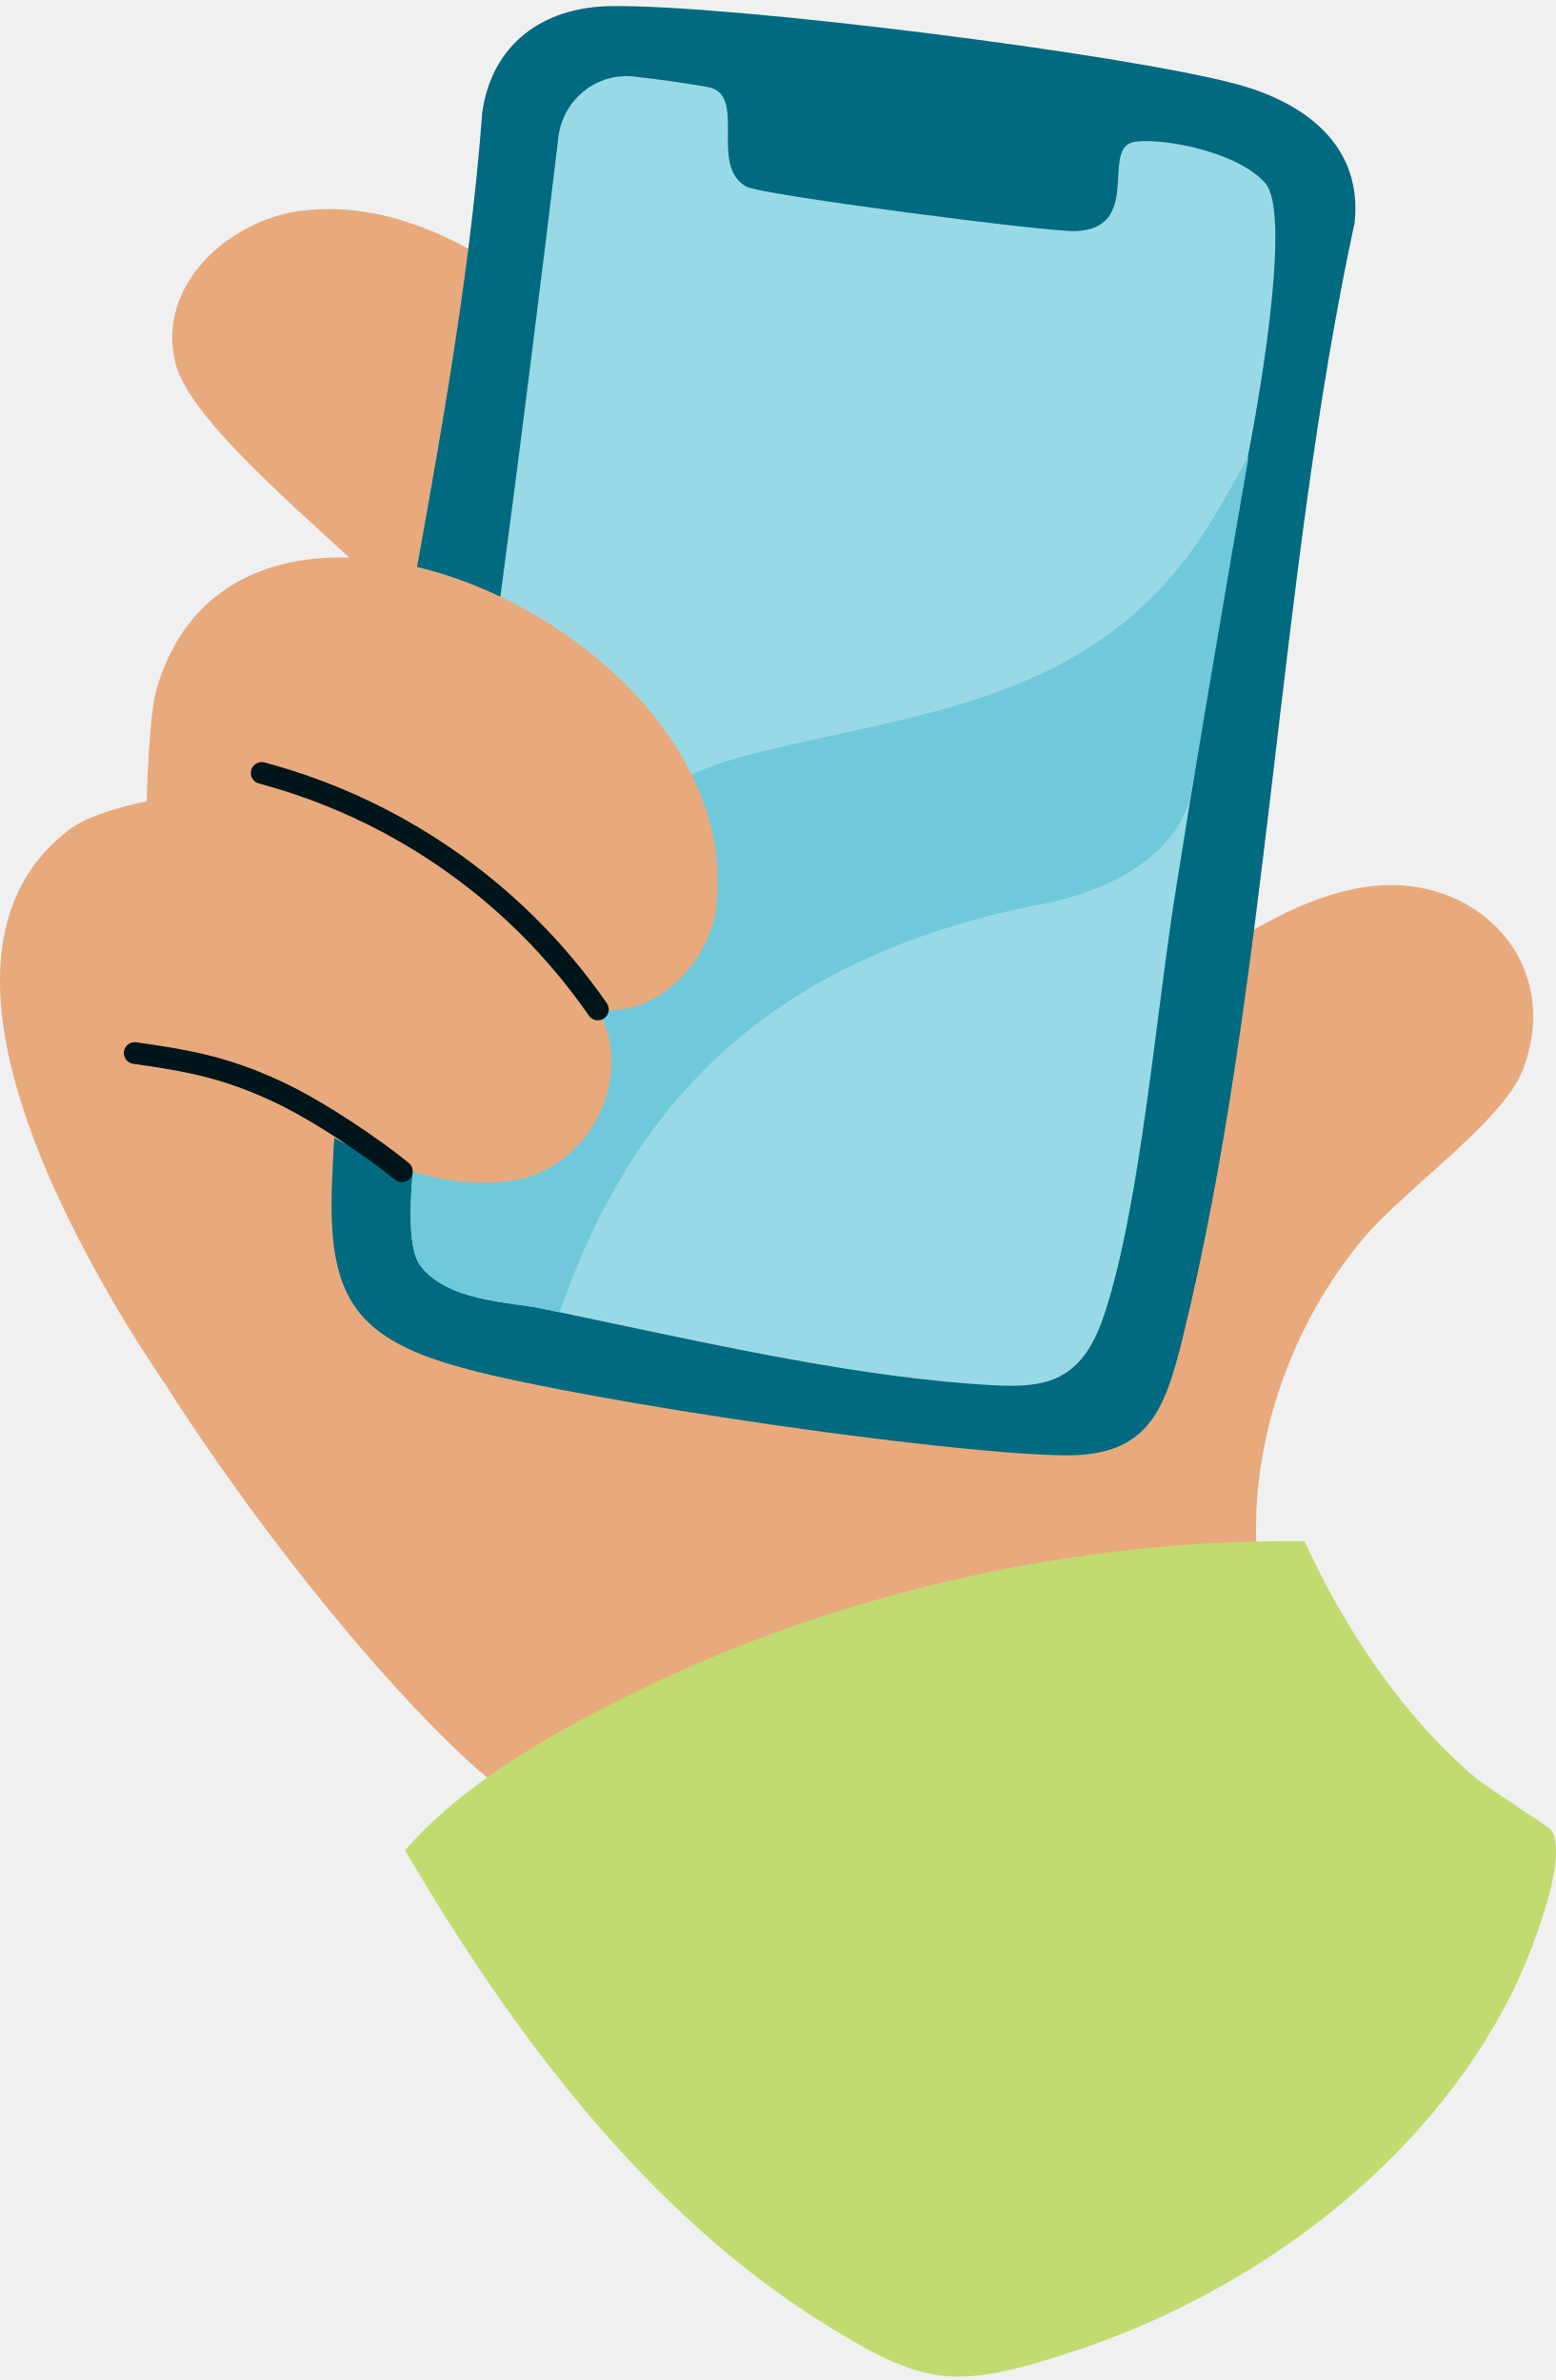
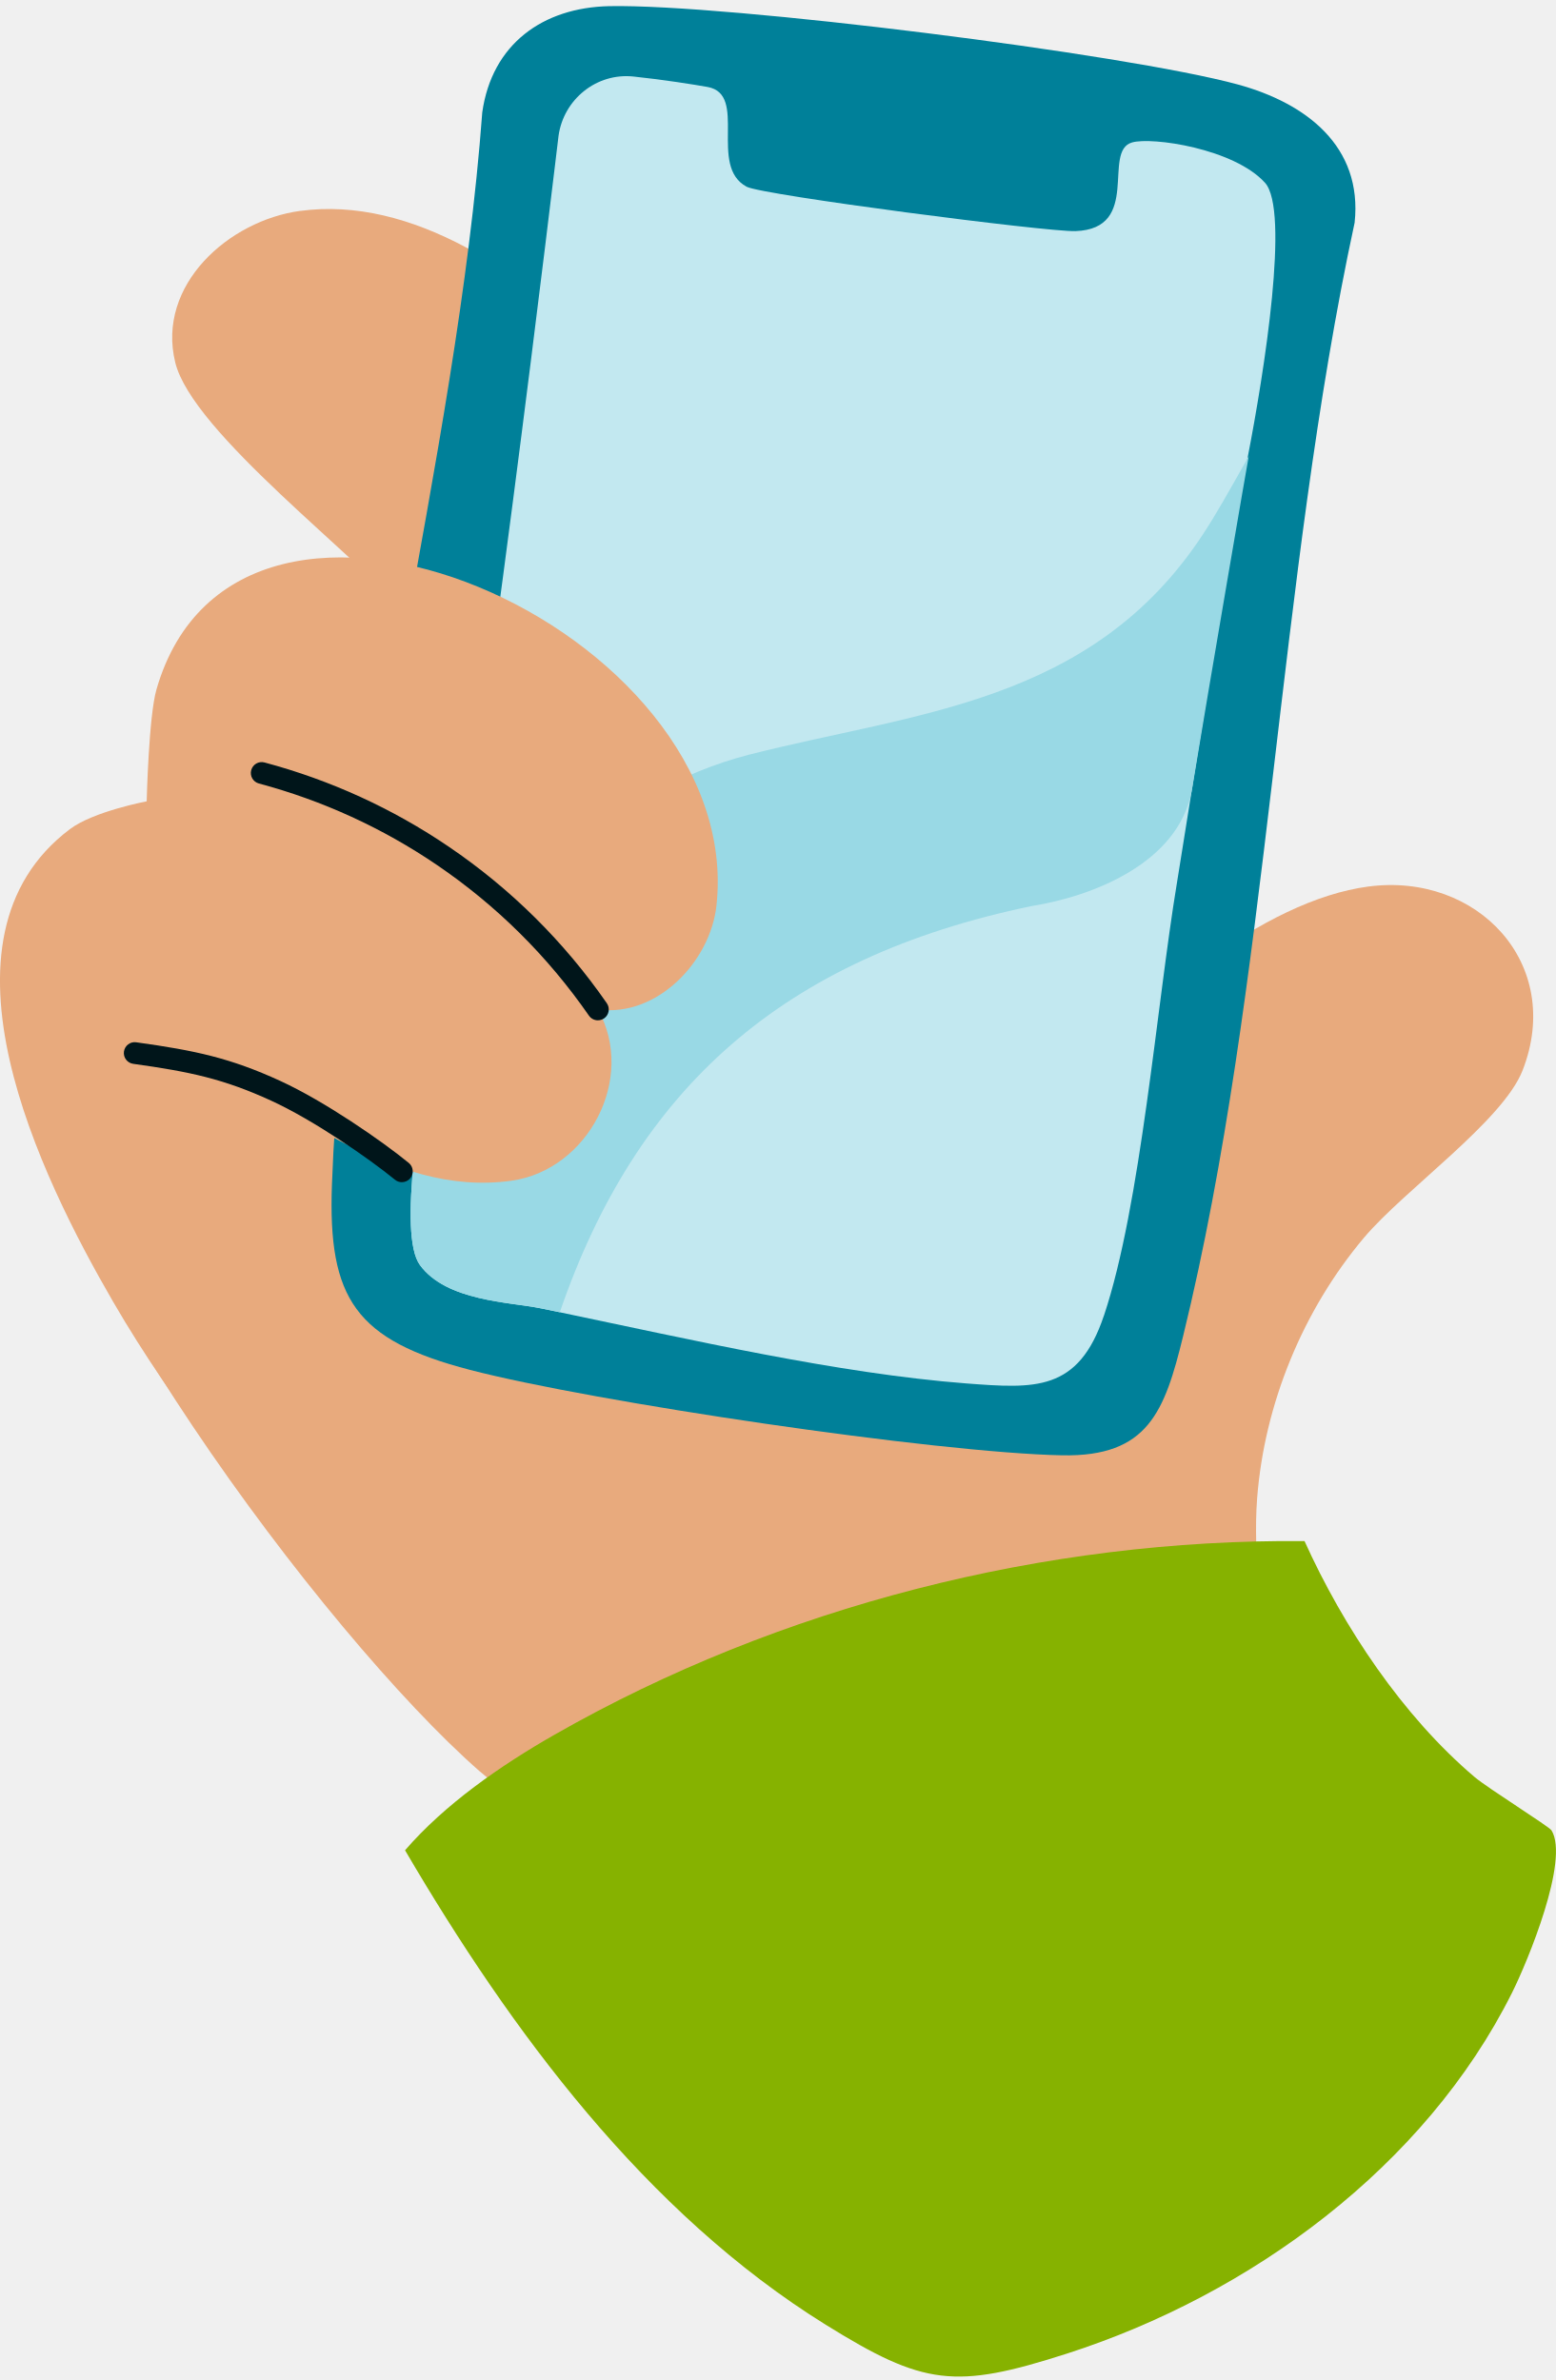
<svg xmlns="http://www.w3.org/2000/svg" width="200" height="306" viewBox="0 0 200 306" fill="none">
  <g clip-path="url(#clip0_7674_1018)">
    <path d="M38.573 27.121C67.065 23.26 97.194 65.481 108.983 87.362C120.677 109.069 131.631 135.517 139.535 158.904C146.339 179.037 158.849 205.114 131.694 214.712C109.878 222.425 102.855 209.425 97.046 191.489C84.041 151.341 82.439 113.991 53.213 79.895C46.081 71.576 24.71 55.605 22.522 46.59C20.099 36.621 29.425 28.357 38.578 27.115L38.573 27.121Z" fill="#E8AA7D" />
    <path d="M79.635 240.861C78.049 240.705 63.791 229.617 61.603 227.694C41.615 210.148 3.511 158.918 1.435 132.437C-1.648 93.103 60.509 104.485 83.266 110.032C107.562 115.952 163.337 149.352 162.816 152.839C162.344 156.001 147.976 206.906 144.222 211.253C136.67 220 81.171 241.016 79.632 240.866L79.635 240.861Z" fill="#E8AA7D" />
    <path d="M175.865 113.988C189.911 112.116 201.061 123.941 195.703 137.631C193.155 144.144 180.517 152.967 175.311 159.144C167.497 168.421 162.516 180.48 161.585 192.654C160.437 207.651 167.427 221.612 146.713 223.492C128.09 225.183 103.125 212.401 107.062 190.7C111.61 165.63 149.188 117.54 175.865 113.985V113.988Z" fill="#E8AA7D" />
-     <path d="M159.138 10.871C167.847 13.255 175.167 18.794 174.119 28.624C164.223 74.435 163.105 126.743 152.074 171.779C149.695 181.495 147.572 187.323 136.52 187.112C120.3 186.791 76.265 180.248 60.408 176.128C45.713 172.3 42.128 167.005 42.668 152.277C44.261 108.106 58.684 59.061 61.987 14.448C63.237 5.654 69.777 0.97 78.319 0.79C93.38 0.495 144.626 6.909 159.149 10.873L159.14 10.871H159.138Z" fill="#006A80" />
-     <path d="M160.346 58.947V58.955C159.787 61.814 159.299 64.079 158.99 65.309L153.16 101.768L151.272 113.554C148.664 129.297 146.65 154.948 141.897 169.152L141.889 169.16C138.604 178.969 132.99 178.535 124.237 177.872C107.592 176.587 88.632 172.194 71.951 168.721C71.133 168.554 70.331 168.385 69.526 168.219C65.526 167.395 57.377 167.31 53.977 162.653C51.082 158.697 54.174 140.968 55.682 133.411C55.696 133.307 55.718 133.209 55.74 133.111C61.472 104.491 71.79 17.473 71.79 17.473C72.448 12.748 76.699 9.335 81.43 9.84C85.246 10.238 89.216 10.874 90.951 11.182C96.201 12.131 90.992 21.353 95.977 24.011C98.018 25.088 134.602 29.833 138.222 29.715C146.8 29.421 141.606 19.419 145.515 18.314C148.047 17.58 158.595 19.083 162.595 23.495C165.781 27.012 162.545 47.649 160.344 58.952L160.346 58.947Z" fill="#99D9E5" />
-     <path d="M160.507 58.666C160.409 59.078 155.474 87.809 153.245 101.317C153.223 101.47 153.195 101.618 153.16 101.765C151.397 110.91 140.604 115.216 132.594 116.495C100.555 123.144 81.82 140.013 71.954 168.718C71.136 168.552 70.333 168.382 69.529 168.216C65.529 167.392 57.379 167.308 53.98 162.65C51.085 158.694 54.176 140.966 55.685 133.408C62.978 116.181 78.846 101.508 96.217 97.048C117.539 91.58 140.274 90.56 154.625 68.692C156.352 66.07 157.891 63.282 160.344 58.955V58.947C160.401 58.856 160.447 58.764 160.505 58.668L160.507 58.666Z" fill="#70C9DB" />
+     <path d="M159.138 10.871C167.847 13.255 175.167 18.794 174.119 28.624C164.223 74.435 163.105 126.743 152.074 171.779C149.695 181.495 147.572 187.323 136.52 187.112C120.3 186.791 76.265 180.248 60.408 176.128C45.713 172.3 42.128 167.005 42.668 152.277C44.261 108.106 58.684 59.061 61.987 14.448C63.237 5.654 69.777 0.97 78.319 0.79C93.38 0.495 144.626 6.909 159.149 10.873L159.14 10.871H159.138Z" fill="#008099" />
+     <path d="M160.346 58.947V58.955C159.787 61.814 159.299 64.079 158.99 65.309L153.16 101.768L151.272 113.554C148.664 129.297 146.65 154.948 141.897 169.152L141.889 169.16C138.604 178.969 132.99 178.535 124.237 177.872C107.592 176.587 88.632 172.194 71.951 168.721C71.133 168.554 70.331 168.385 69.526 168.219C65.526 167.395 57.377 167.31 53.977 162.653C51.082 158.697 54.174 140.968 55.682 133.411C55.696 133.307 55.718 133.209 55.74 133.111C61.472 104.491 71.79 17.473 71.79 17.473C72.448 12.748 76.699 9.335 81.43 9.84C85.246 10.238 89.216 10.874 90.951 11.182C96.201 12.131 90.992 21.353 95.977 24.011C98.018 25.088 134.602 29.833 138.222 29.715C146.8 29.421 141.606 19.419 145.515 18.314C148.047 17.58 158.595 19.083 162.595 23.495C165.781 27.012 162.545 47.649 160.344 58.952L160.346 58.947Z" fill="#C2E8F0" />
+     <path d="M160.507 58.666C160.409 59.078 155.474 87.809 153.245 101.317C153.223 101.47 153.195 101.618 153.16 101.765C151.397 110.91 140.604 115.216 132.594 116.495C100.555 123.144 81.82 140.013 71.954 168.718C71.136 168.552 70.333 168.382 69.529 168.216C65.529 167.392 57.379 167.308 53.98 162.65C51.085 158.694 54.176 140.966 55.685 133.408C62.978 116.181 78.846 101.508 96.217 97.048C117.539 91.58 140.274 90.56 154.625 68.692C156.352 66.07 157.891 63.282 160.344 58.955V58.947C160.401 58.856 160.447 58.764 160.505 58.668L160.507 58.666Z" fill="#99D9E5" />
    <path d="M76.851 129.788C81.828 138.625 75.583 150.433 65.736 151.808C49.844 154.026 37.023 141.255 23.133 135.88C25.201 149.304 45.688 205.761 43.072 205.09C32.502 193.339 22.473 181.064 14.525 167.343C5.279 151.383 -9.811 120.771 8.982 106.605C12.024 104.313 18.855 103.028 18.855 103.028C18.855 103.028 19.109 92.137 20.108 88.658C30.634 52.014 95.999 80.872 92.089 116.449C91.301 123.633 84.444 130.827 76.849 129.788H76.851Z" fill="#E8AA7D" />
-     <path d="M167.678 198.14C172.665 209.171 180.269 220.608 189.534 228.471C191.248 229.925 199.113 234.823 199.427 235.336C201.754 239.144 196.366 252.172 194.358 256.194C183.164 278.607 160.701 295.026 137.148 302.603C122.734 307.238 118.74 306.72 106.148 298.903C82.941 284.495 65.663 261.113 52.062 237.892C57.188 231.972 64.269 227.036 71.286 223.028C100.198 206.516 134.343 197.84 167.675 198.14H167.678Z" fill="#C1DB70" />
+     <path d="M167.678 198.14C172.665 209.171 180.269 220.608 189.534 228.471C191.248 229.925 199.113 234.823 199.427 235.336C201.754 239.144 196.366 252.172 194.358 256.194C183.164 278.607 160.701 295.026 137.148 302.603C122.734 307.238 118.74 306.72 106.148 298.903C82.941 284.495 65.663 261.113 52.062 237.892C57.188 231.972 64.269 227.036 71.286 223.028C100.198 206.516 134.343 197.84 167.675 198.14H167.678Z" fill="#86B200" />
    <path d="M76.851 131.185C76.409 131.185 75.973 130.975 75.7 130.584C70.396 122.937 63.818 116.416 56.146 111.2C49.156 106.447 41.462 102.927 33.277 100.734C32.532 100.535 32.088 99.768 32.29 99.02C32.492 98.273 33.255 97.828 34.003 98.033C42.491 100.305 50.471 103.956 57.72 108.886C65.679 114.296 72.502 121.06 78 128.988C78.439 129.621 78.281 130.494 77.648 130.934C77.405 131.103 77.127 131.182 76.851 131.182V131.185Z" fill="#00151A" />
    <path d="M51.653 151.996C51.342 151.996 51.028 151.893 50.769 151.68C47.454 148.965 40.316 144.016 34.835 141.506C28.762 138.723 24.462 137.798 17.123 136.778C16.359 136.671 15.824 135.965 15.931 135.201C16.037 134.434 16.747 133.894 17.508 134.009C25.128 135.067 29.608 136.033 36 138.963C41.705 141.577 49.107 146.706 52.539 149.516C53.137 150.005 53.224 150.886 52.736 151.483C52.46 151.822 52.059 151.996 51.653 151.996Z" fill="#00151A" />
  </g>
  <defs>
    <clipPath id="clip0_7674_1018">
      <rect width="200" height="304.779" fill="white" transform="translate(0 0.778809)" />
    </clipPath>
  </defs>
</svg>
